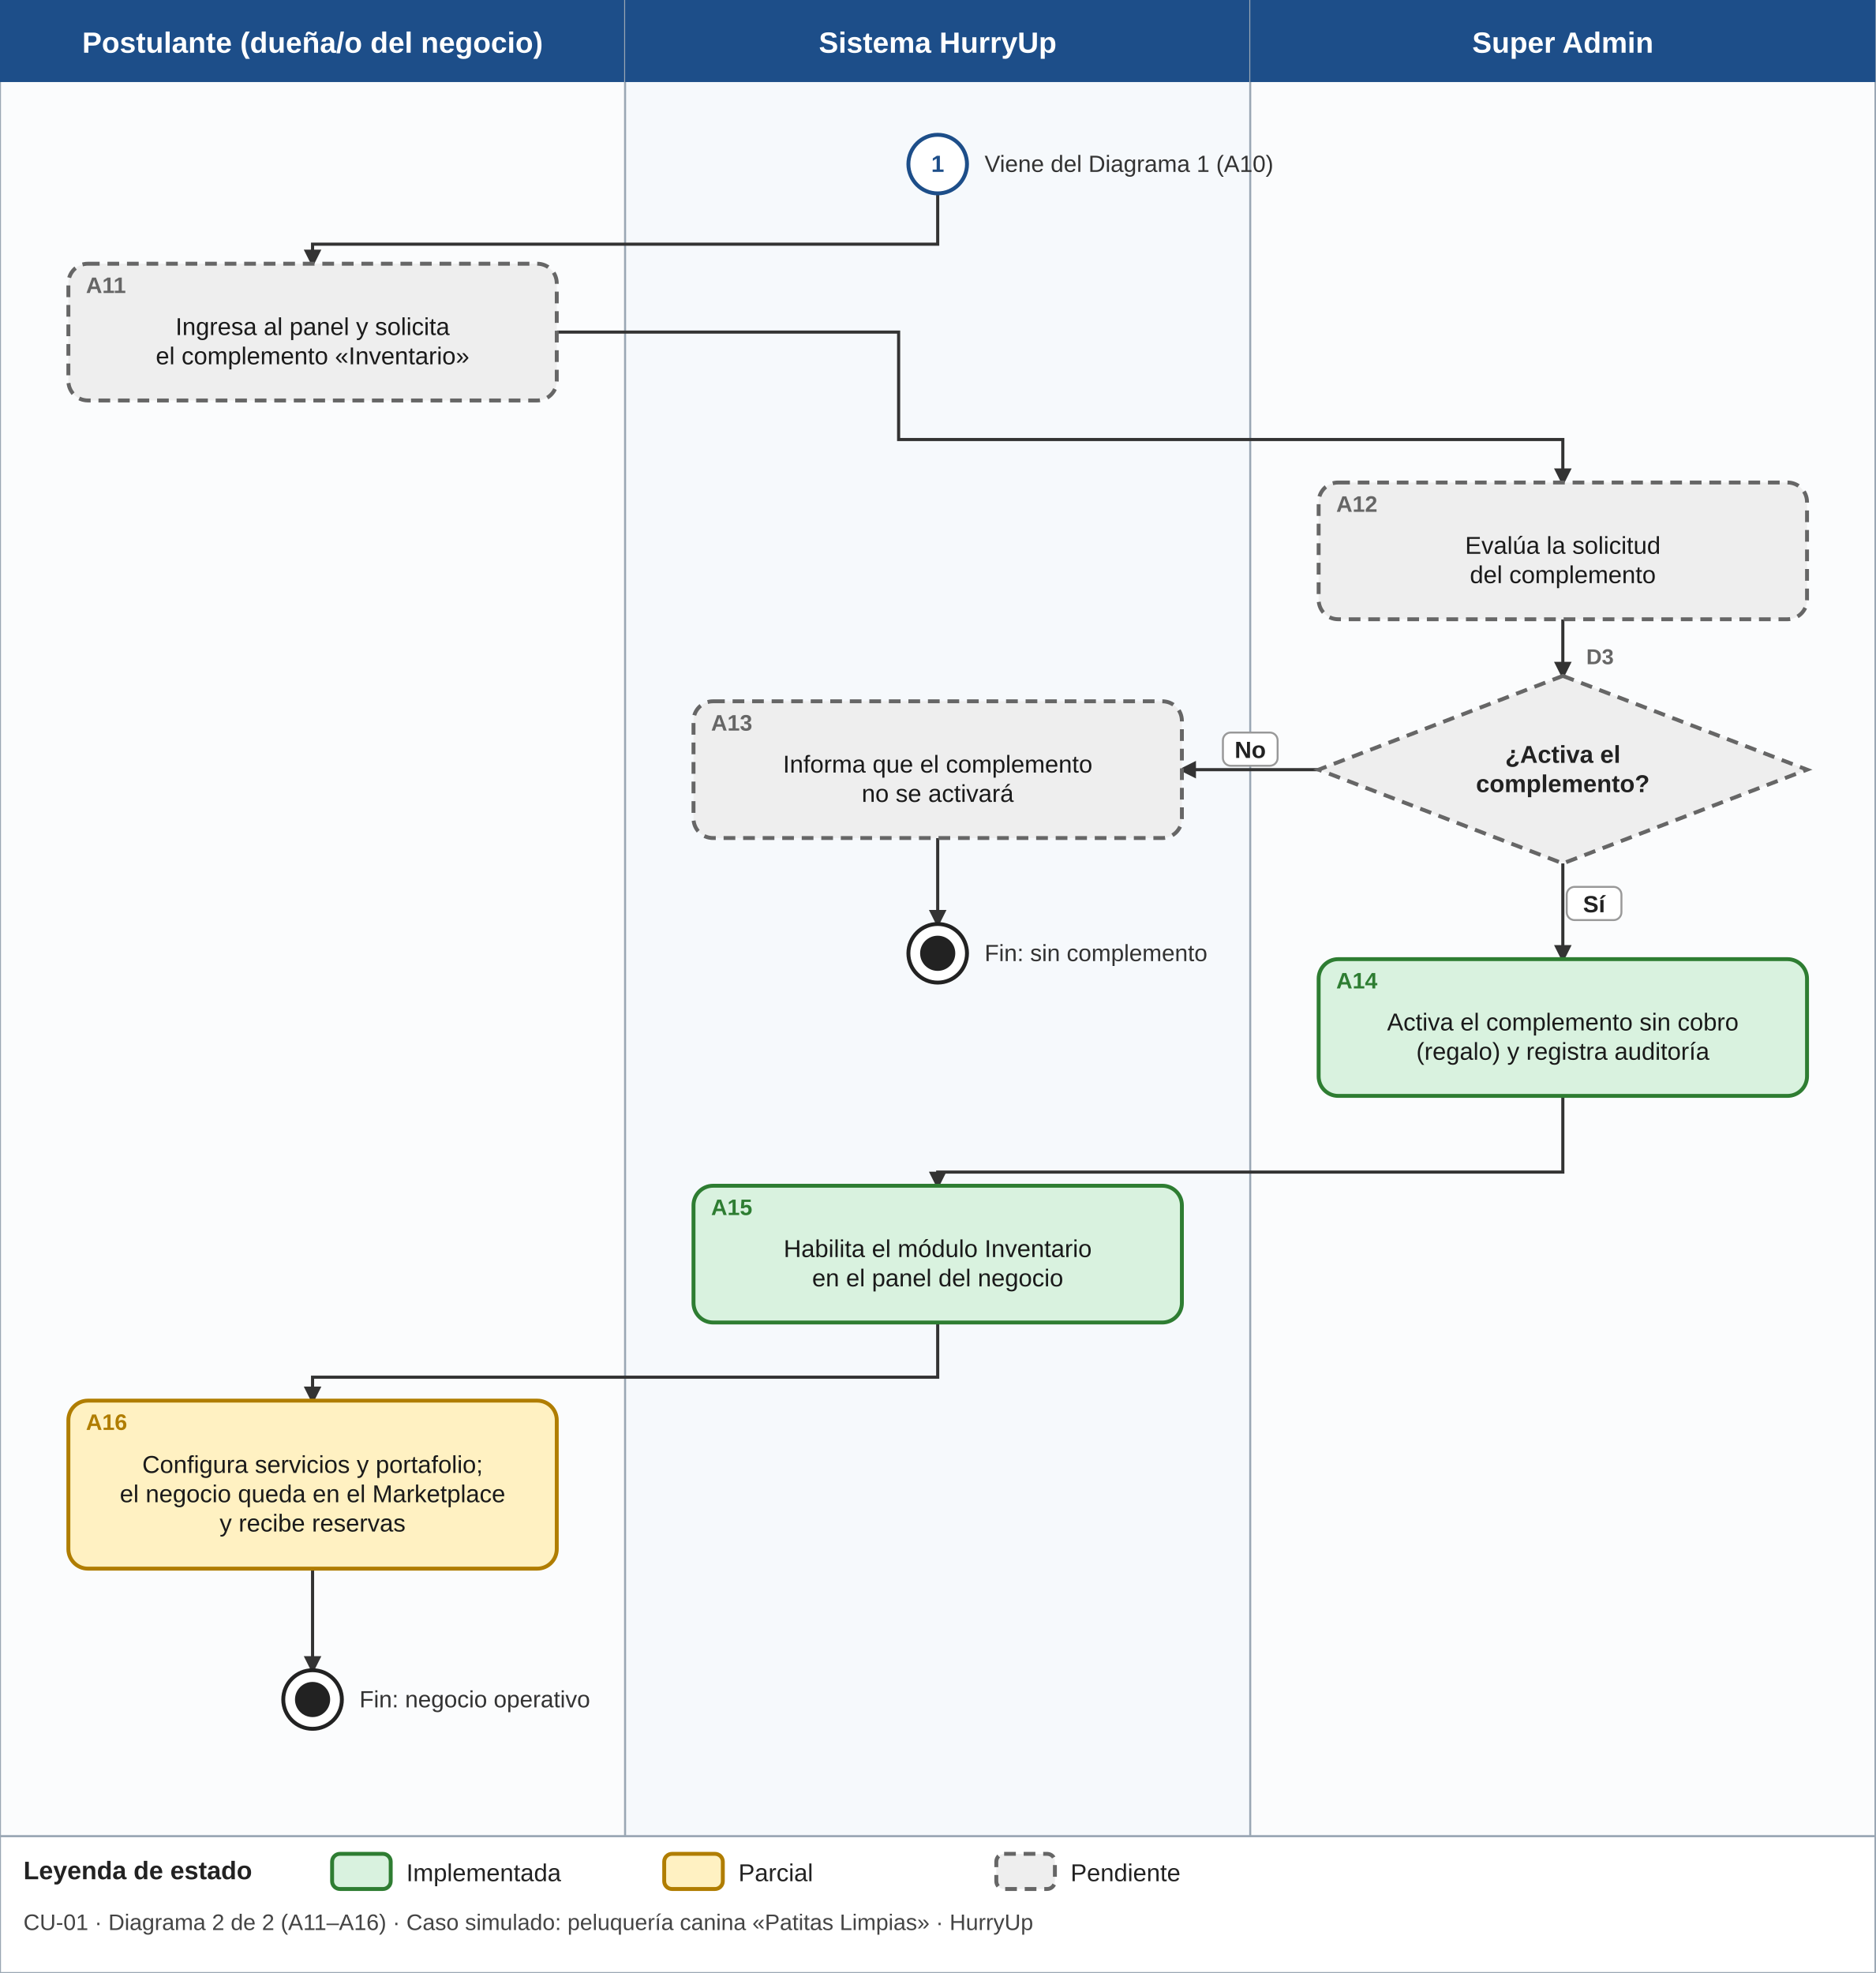
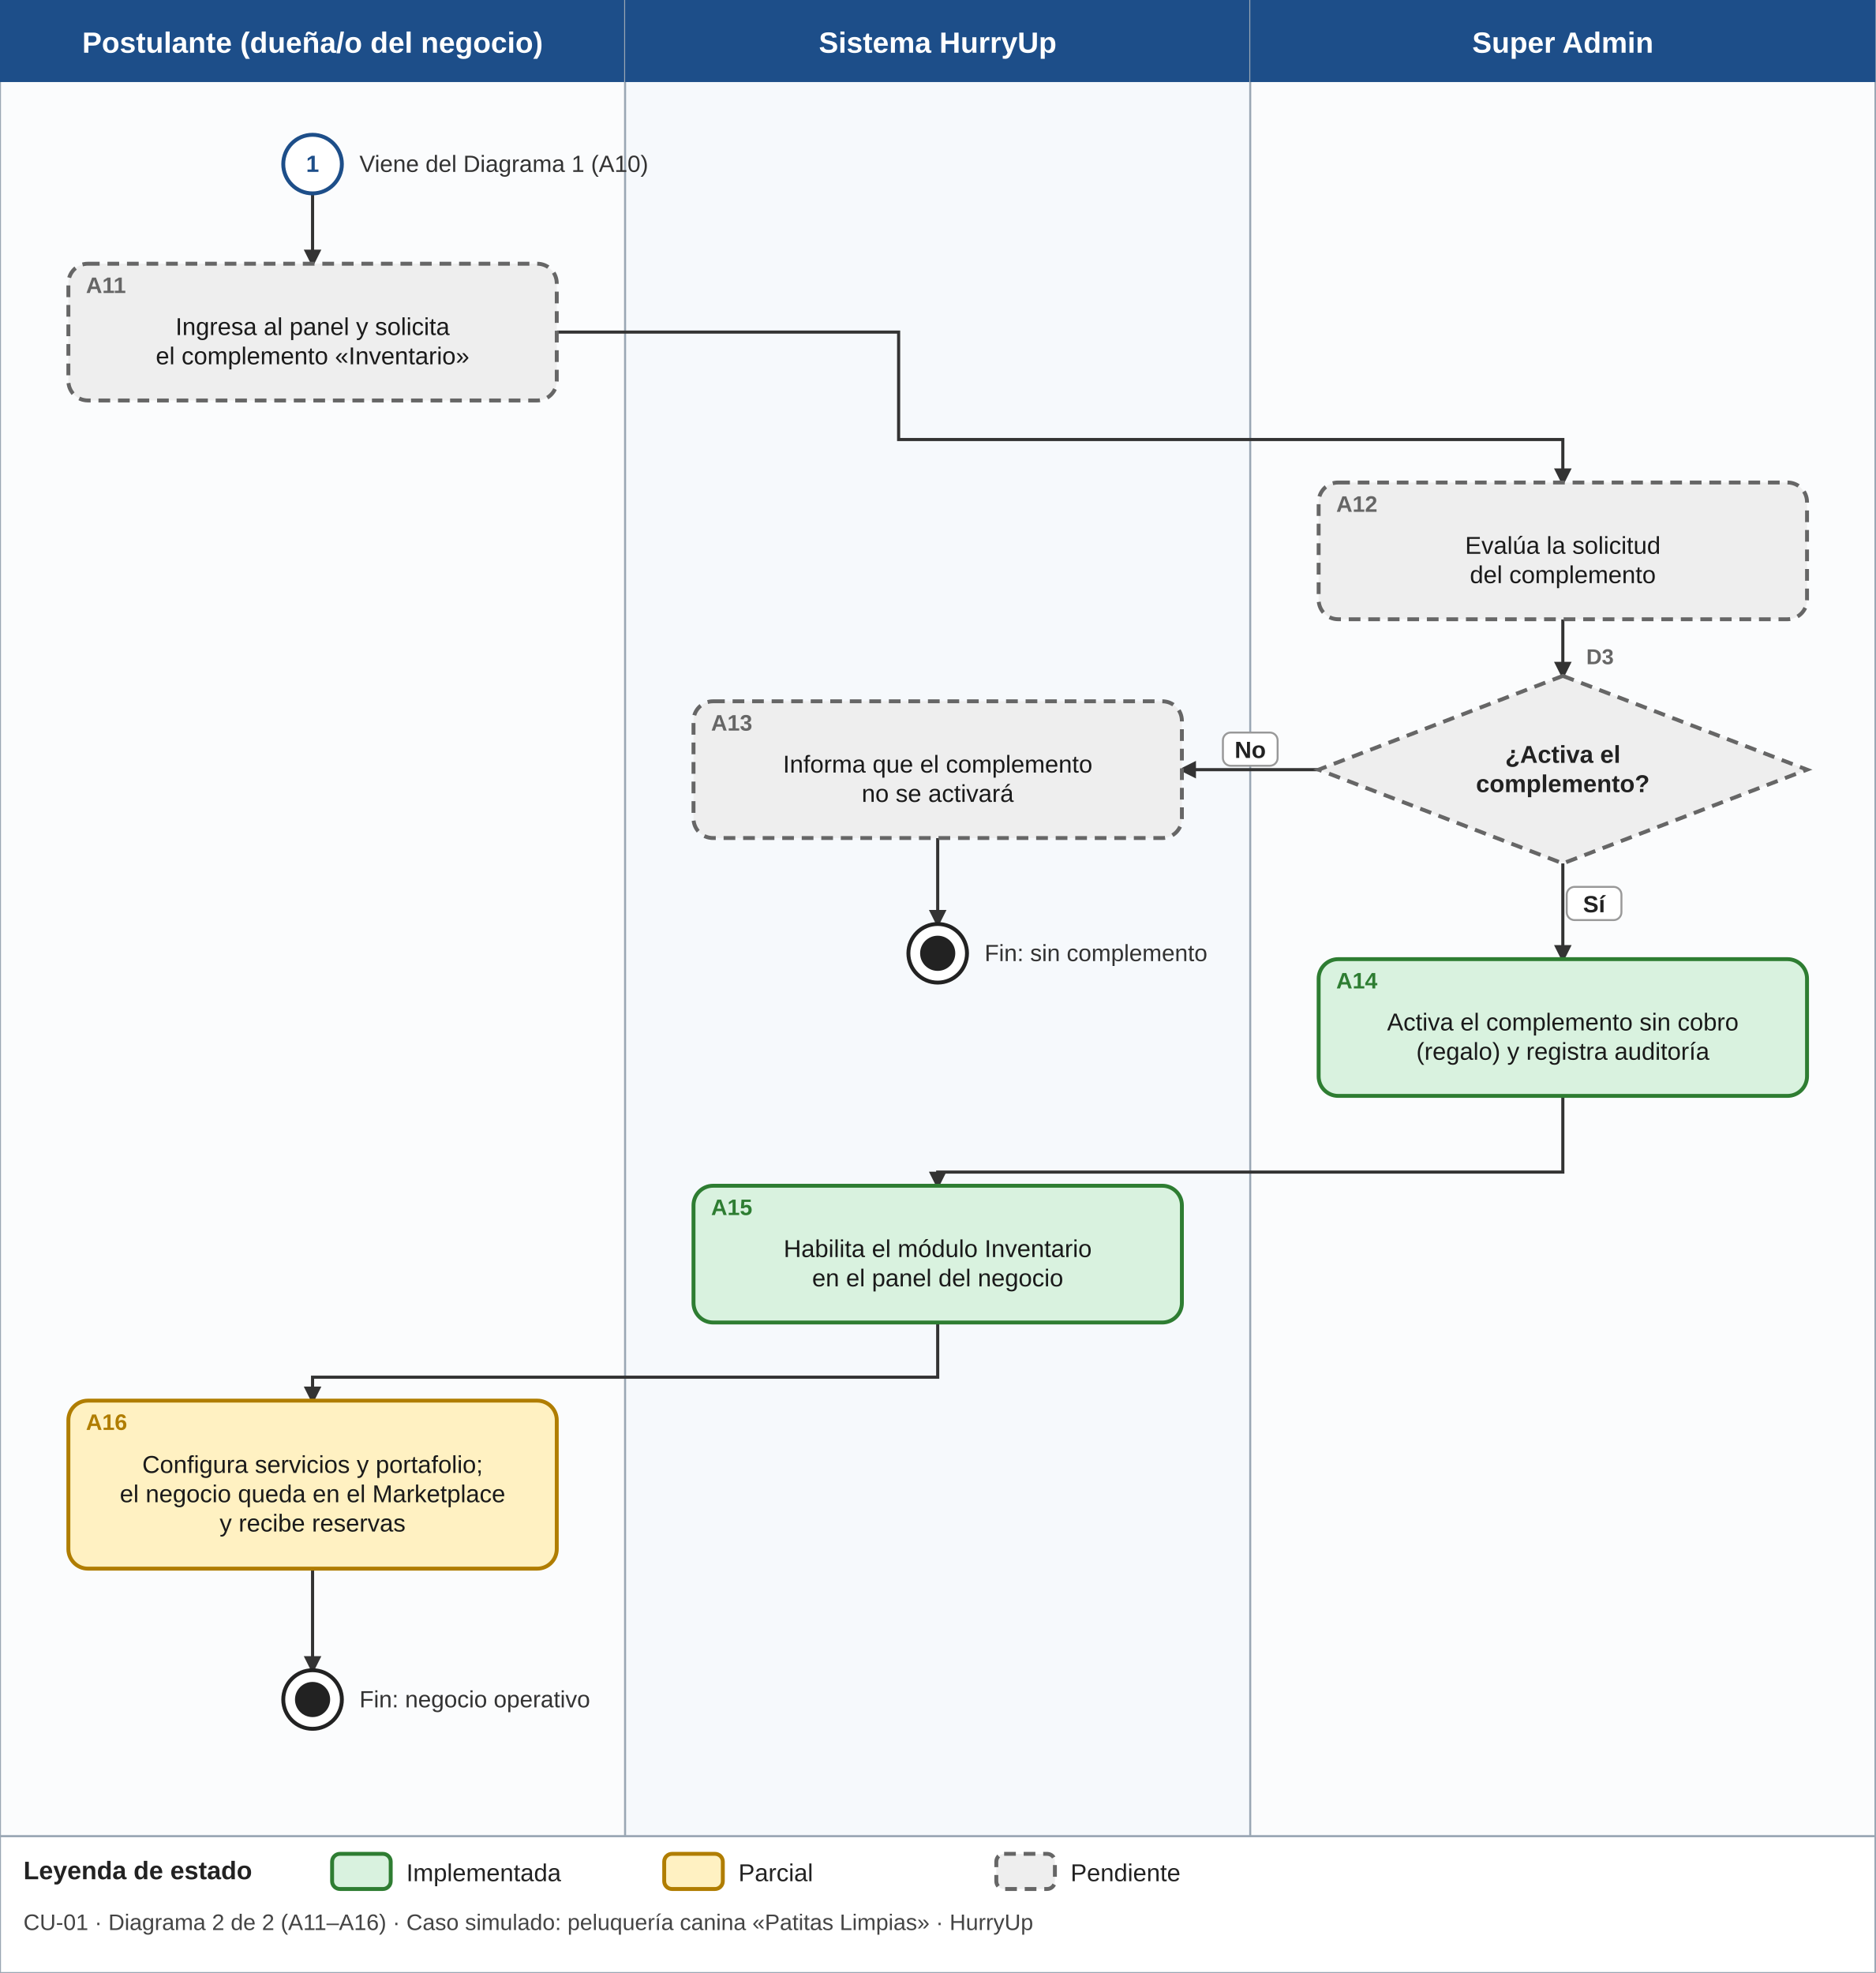
<svg xmlns="http://www.w3.org/2000/svg" width="960" height="1010" viewBox="0 0 960 1010" font-family="Segoe UI, Arial, sans-serif">
  <defs>
    <marker id="ar" viewBox="0 0 10 10" refX="8" refY="5" markerWidth="9" markerHeight="9" markerUnits="userSpaceOnUse" orient="auto">
      <path d="M0,0 L10,5 L0,10 z" fill="#333" />
    </marker>
  </defs>
  <rect width="960" height="1010" fill="#ffffff" />
  <rect x="0" y="0" width="320" height="940" fill="#fbfcfd" stroke="#9aa7b4" />
  <rect x="0" y="0" width="320" height="42" fill="#1d4e89" />
  <text x="160" y="27" text-anchor="middle" font-size="15" font-weight="700" fill="#fff">Postulante (dueña/o del negocio)</text>
  <rect x="320" y="0" width="320" height="940" fill="#f6f9fc" stroke="#9aa7b4" />
  <rect x="320" y="0" width="320" height="42" fill="#1d4e89" />
  <text x="480" y="27" text-anchor="middle" font-size="15" font-weight="700" fill="#fff">Sistema HurryUp</text>
  <rect x="640" y="0" width="320" height="940" fill="#fbfcfd" stroke="#9aa7b4" />
  <rect x="640" y="0" width="320" height="42" fill="#1d4e89" />
  <text x="800" y="27" text-anchor="middle" font-size="15" font-weight="700" fill="#fff">Super Admin</text>
-   <polyline points="480,99 480,125 160,125 160,135" fill="none" stroke="#333" stroke-width="1.6" marker-end="url(#ar)" />
+   <polyline points="160,99 160,135" fill="none" stroke="#333" stroke-width="1.6" marker-end="url(#ar)" />
  <polyline points="285,170 460,170 460,225 800,225 800,247" fill="none" stroke="#333" stroke-width="1.6" marker-end="url(#ar)" />
  <polyline points="800,317 800,346" fill="none" stroke="#333" stroke-width="1.6" marker-end="url(#ar)" />
  <polyline points="675,394 605,394" fill="none" stroke="#333" stroke-width="1.6" marker-end="url(#ar)" />
  <rect x="626" y="375" width="28" height="17" rx="4" fill="#fff" stroke="#999" />
  <text x="640" y="388" text-anchor="middle" font-size="12" font-weight="700" fill="#222">No</text>
  <polyline points="480,429 480,473" fill="none" stroke="#333" stroke-width="1.6" marker-end="url(#ar)" />
  <polyline points="800,442 800,491" fill="none" stroke="#333" stroke-width="1.6" marker-end="url(#ar)" />
  <rect x="802" y="454" width="28" height="17" rx="4" fill="#fff" stroke="#999" />
  <text x="816" y="467" text-anchor="middle" font-size="12" font-weight="700" fill="#222">Sí</text>
  <polyline points="800,561 800,600 480,600 480,607" fill="none" stroke="#333" stroke-width="1.6" marker-end="url(#ar)" />
  <polyline points="480,677 480,705 160,705 160,717" fill="none" stroke="#333" stroke-width="1.6" marker-end="url(#ar)" />
  <polyline points="160,803 160,855" fill="none" stroke="#333" stroke-width="1.6" marker-end="url(#ar)" />
-   <circle cx="480" cy="84" r="15" fill="#fff" stroke="#1d4e89" stroke-width="2" />
-   <text x="480" y="88" text-anchor="middle" font-size="12" font-weight="700" fill="#1d4e89">1</text>
-   <text x="504" y="88" font-size="12" fill="#333">Viene del Diagrama 1 (A10)</text>
+   <circle cx="160" cy="84" r="15" fill="#fff" stroke="#1d4e89" stroke-width="2" />
+   <text x="160" y="88" text-anchor="middle" font-size="12" font-weight="700" fill="#1d4e89">1</text>
+   <text x="184" y="88" font-size="12" fill="#333">Viene del Diagrama 1 (A10)</text>
  <rect x="35" y="135" width="250" height="70" rx="10" fill="#eeeeee" stroke="#666666" stroke-width="2" stroke-dasharray="6 4" />
  <text x="44" y="150" font-size="11.5" font-weight="800" fill="#666666">A11</text>
  <text x="160" y="171.5" text-anchor="middle" font-size="12.5" fill="#1a1a1a">Ingresa al panel y solicita</text>
  <text x="160" y="186.5" text-anchor="middle" font-size="12.5" fill="#1a1a1a">el complemento «Inventario»</text>
  <rect x="675" y="247" width="250" height="70" rx="10" fill="#eeeeee" stroke="#666666" stroke-width="2" stroke-dasharray="6 4" />
  <text x="684" y="262" font-size="11.5" font-weight="800" fill="#666666">A12</text>
  <text x="800" y="283.5" text-anchor="middle" font-size="12.5" fill="#1a1a1a">Evalúa la solicitud</text>
  <text x="800" y="298.5" text-anchor="middle" font-size="12.5" fill="#1a1a1a">del complemento</text>
  <polygon points="800,346 925,394 800,442 675,394" fill="#eeeeee" stroke="#666666" stroke-width="2" stroke-dasharray="6 4" />
  <text x="800" y="390.5" text-anchor="middle" font-size="12.5" font-weight="600" fill="#222">¿Activa el</text>
  <text x="800" y="405.5" text-anchor="middle" font-size="12.5" font-weight="600" fill="#222">complemento?</text>
  <text x="812" y="340" font-size="11" font-weight="800" fill="#666666">D3</text>
  <rect x="355" y="359" width="250" height="70" rx="10" fill="#eeeeee" stroke="#666666" stroke-width="2" stroke-dasharray="6 4" />
  <text x="364" y="374" font-size="11.5" font-weight="800" fill="#666666">A13</text>
  <text x="480" y="395.5" text-anchor="middle" font-size="12.5" fill="#1a1a1a">Informa que el complemento</text>
  <text x="480" y="410.5" text-anchor="middle" font-size="12.5" fill="#1a1a1a">no se activará</text>
  <circle cx="480" cy="488" r="15" fill="#fff" stroke="#222" stroke-width="2" />
  <circle cx="480" cy="488" r="9" fill="#222" />
  <text x="504" y="492" font-size="12" fill="#333">Fin: sin complemento</text>
  <rect x="675" y="491" width="250" height="70" rx="10" fill="#d9f2df" stroke="#2e7d32" stroke-width="2" />
  <text x="684" y="506" font-size="11.5" font-weight="800" fill="#2e7d32">A14</text>
  <text x="800" y="527.5" text-anchor="middle" font-size="12.5" fill="#1a1a1a">Activa el complemento sin cobro</text>
  <text x="800" y="542.5" text-anchor="middle" font-size="12.5" fill="#1a1a1a">(regalo) y registra auditoría</text>
  <rect x="355" y="607" width="250" height="70" rx="10" fill="#d9f2df" stroke="#2e7d32" stroke-width="2" />
  <text x="364" y="622" font-size="11.5" font-weight="800" fill="#2e7d32">A15</text>
  <text x="480" y="643.5" text-anchor="middle" font-size="12.5" fill="#1a1a1a">Habilita el módulo Inventario</text>
  <text x="480" y="658.5" text-anchor="middle" font-size="12.5" fill="#1a1a1a">en el panel del negocio</text>
  <rect x="35" y="717" width="250" height="86" rx="10" fill="#fff1c2" stroke="#b07d00" stroke-width="2" />
  <text x="44" y="732" font-size="11.5" font-weight="800" fill="#b07d00">A16</text>
  <text x="160" y="754" text-anchor="middle" font-size="12.5" fill="#1a1a1a">Configura servicios y portafolio;</text>
  <text x="160" y="769" text-anchor="middle" font-size="12.5" fill="#1a1a1a">el negocio queda en el Marketplace</text>
  <text x="160" y="784" text-anchor="middle" font-size="12.5" fill="#1a1a1a">y recibe reservas</text>
  <circle cx="160" cy="870" r="15" fill="#fff" stroke="#222" stroke-width="2" />
  <circle cx="160" cy="870" r="9" fill="#222" />
  <text x="184" y="874" font-size="12" fill="#333">Fin: negocio operativo</text>
  <rect x="0" y="940" width="960" height="70" fill="#fff" stroke="#9aa7b4" />
  <text x="12" y="962" font-size="13" font-weight="700" fill="#222">Leyenda de estado</text>
  <rect x="170" y="949" width="30" height="18" rx="4" fill="#d9f2df" stroke="#2e7d32" stroke-width="2" />
  <text x="208" y="963" font-size="12.5" fill="#222">Implementada</text>
  <rect x="340" y="949" width="30" height="18" rx="4" fill="#fff1c2" stroke="#b07d00" stroke-width="2" />
  <text x="378" y="963" font-size="12.5" fill="#222">Parcial</text>
  <rect x="510" y="949" width="30" height="18" rx="4" fill="#eeeeee" stroke="#666666" stroke-width="2" stroke-dasharray="6 4" />
  <text x="548" y="963" font-size="12.5" fill="#222">Pendiente</text>
  <text x="12" y="988" font-size="11.5" fill="#444">CU-01 · Diagrama 2 de 2 (A11–A16) · Caso simulado: peluquería canina «Patitas Limpias» · HurryUp</text>
</svg>
